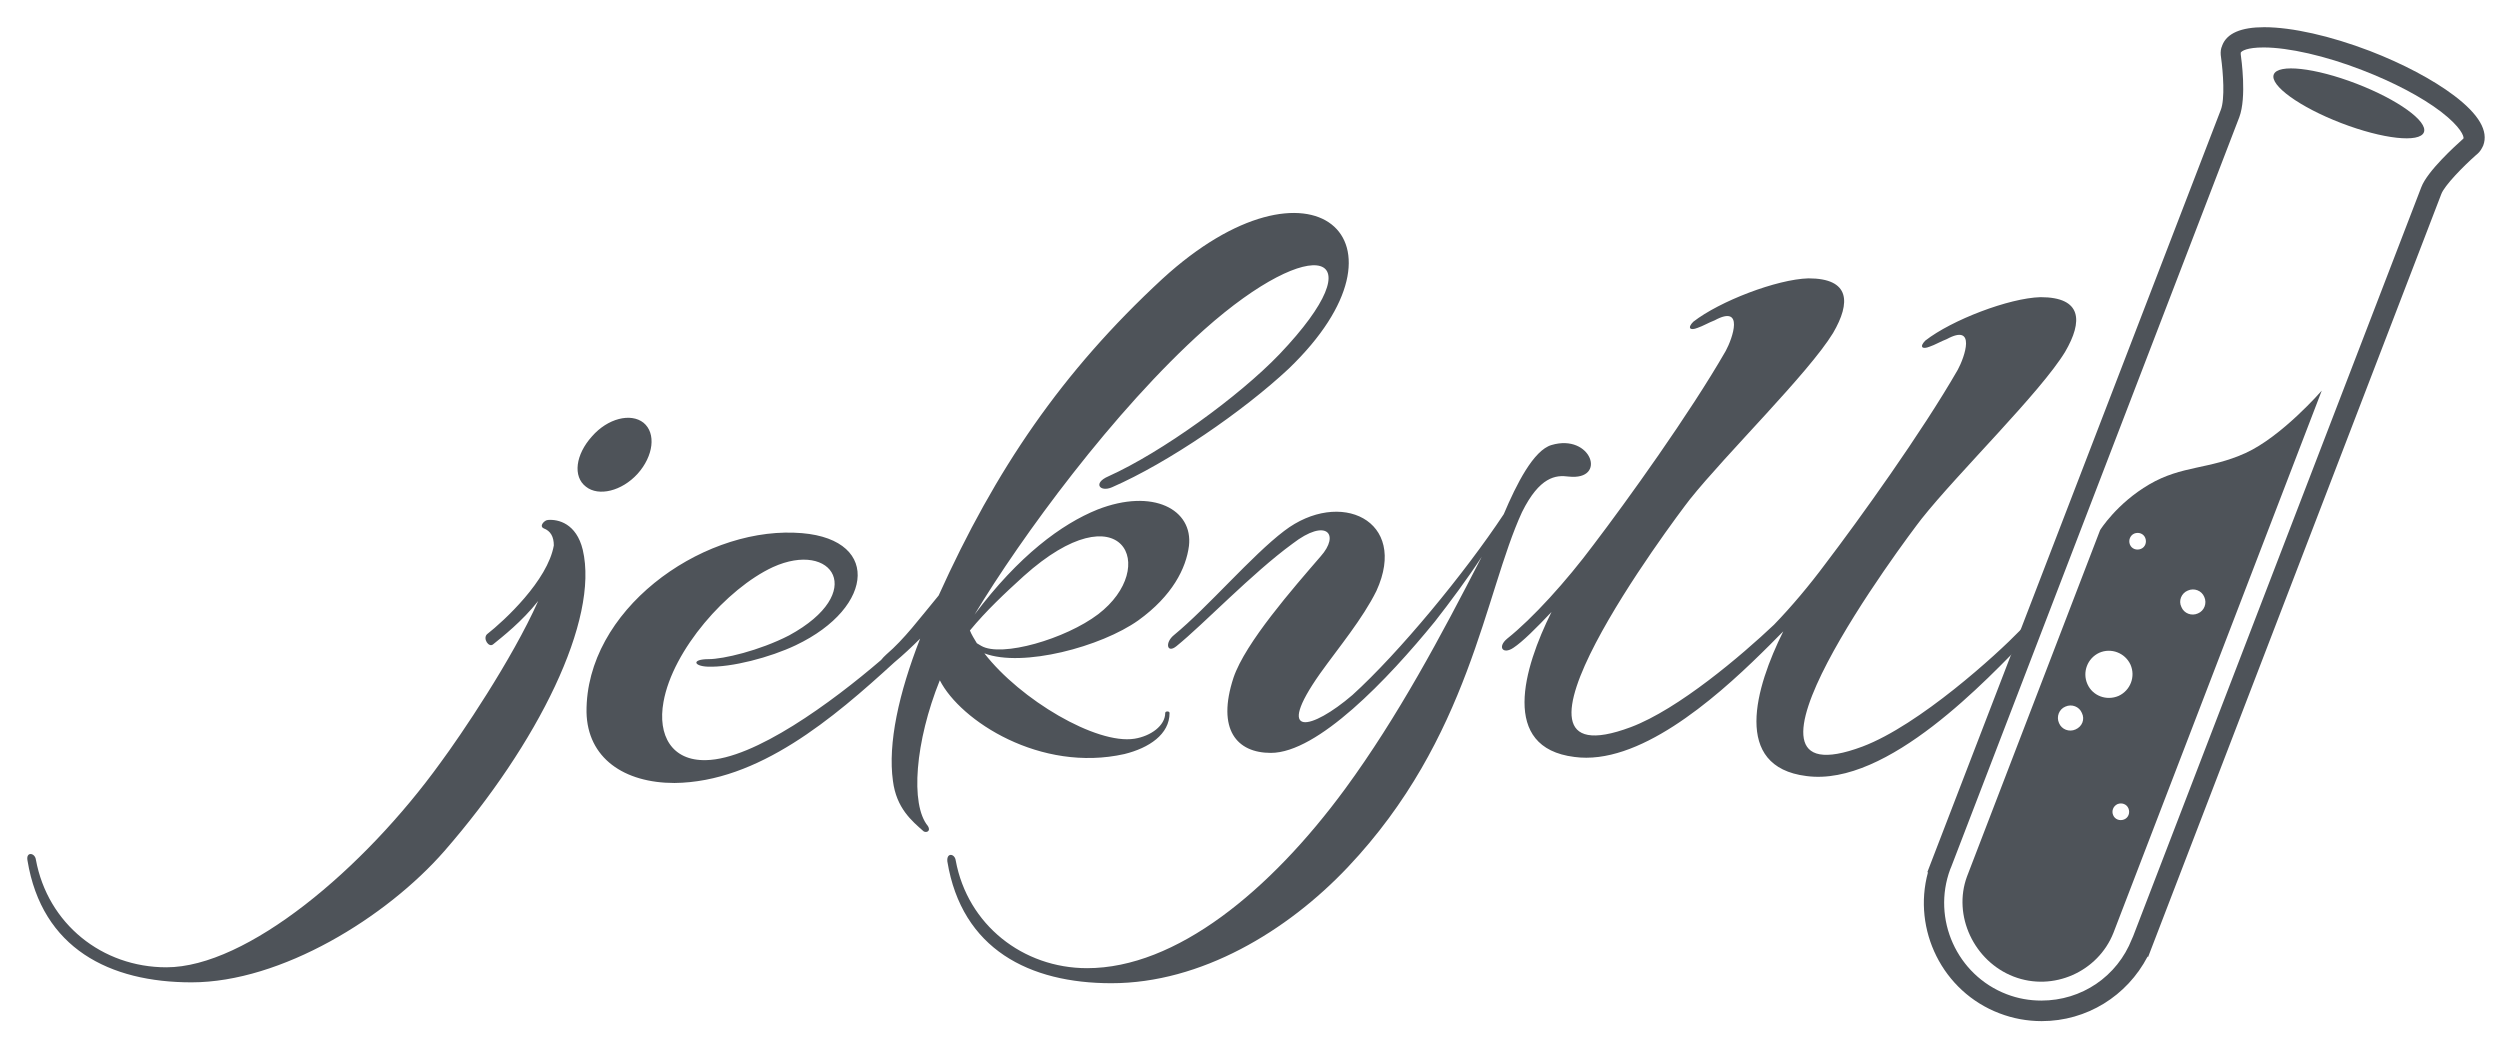
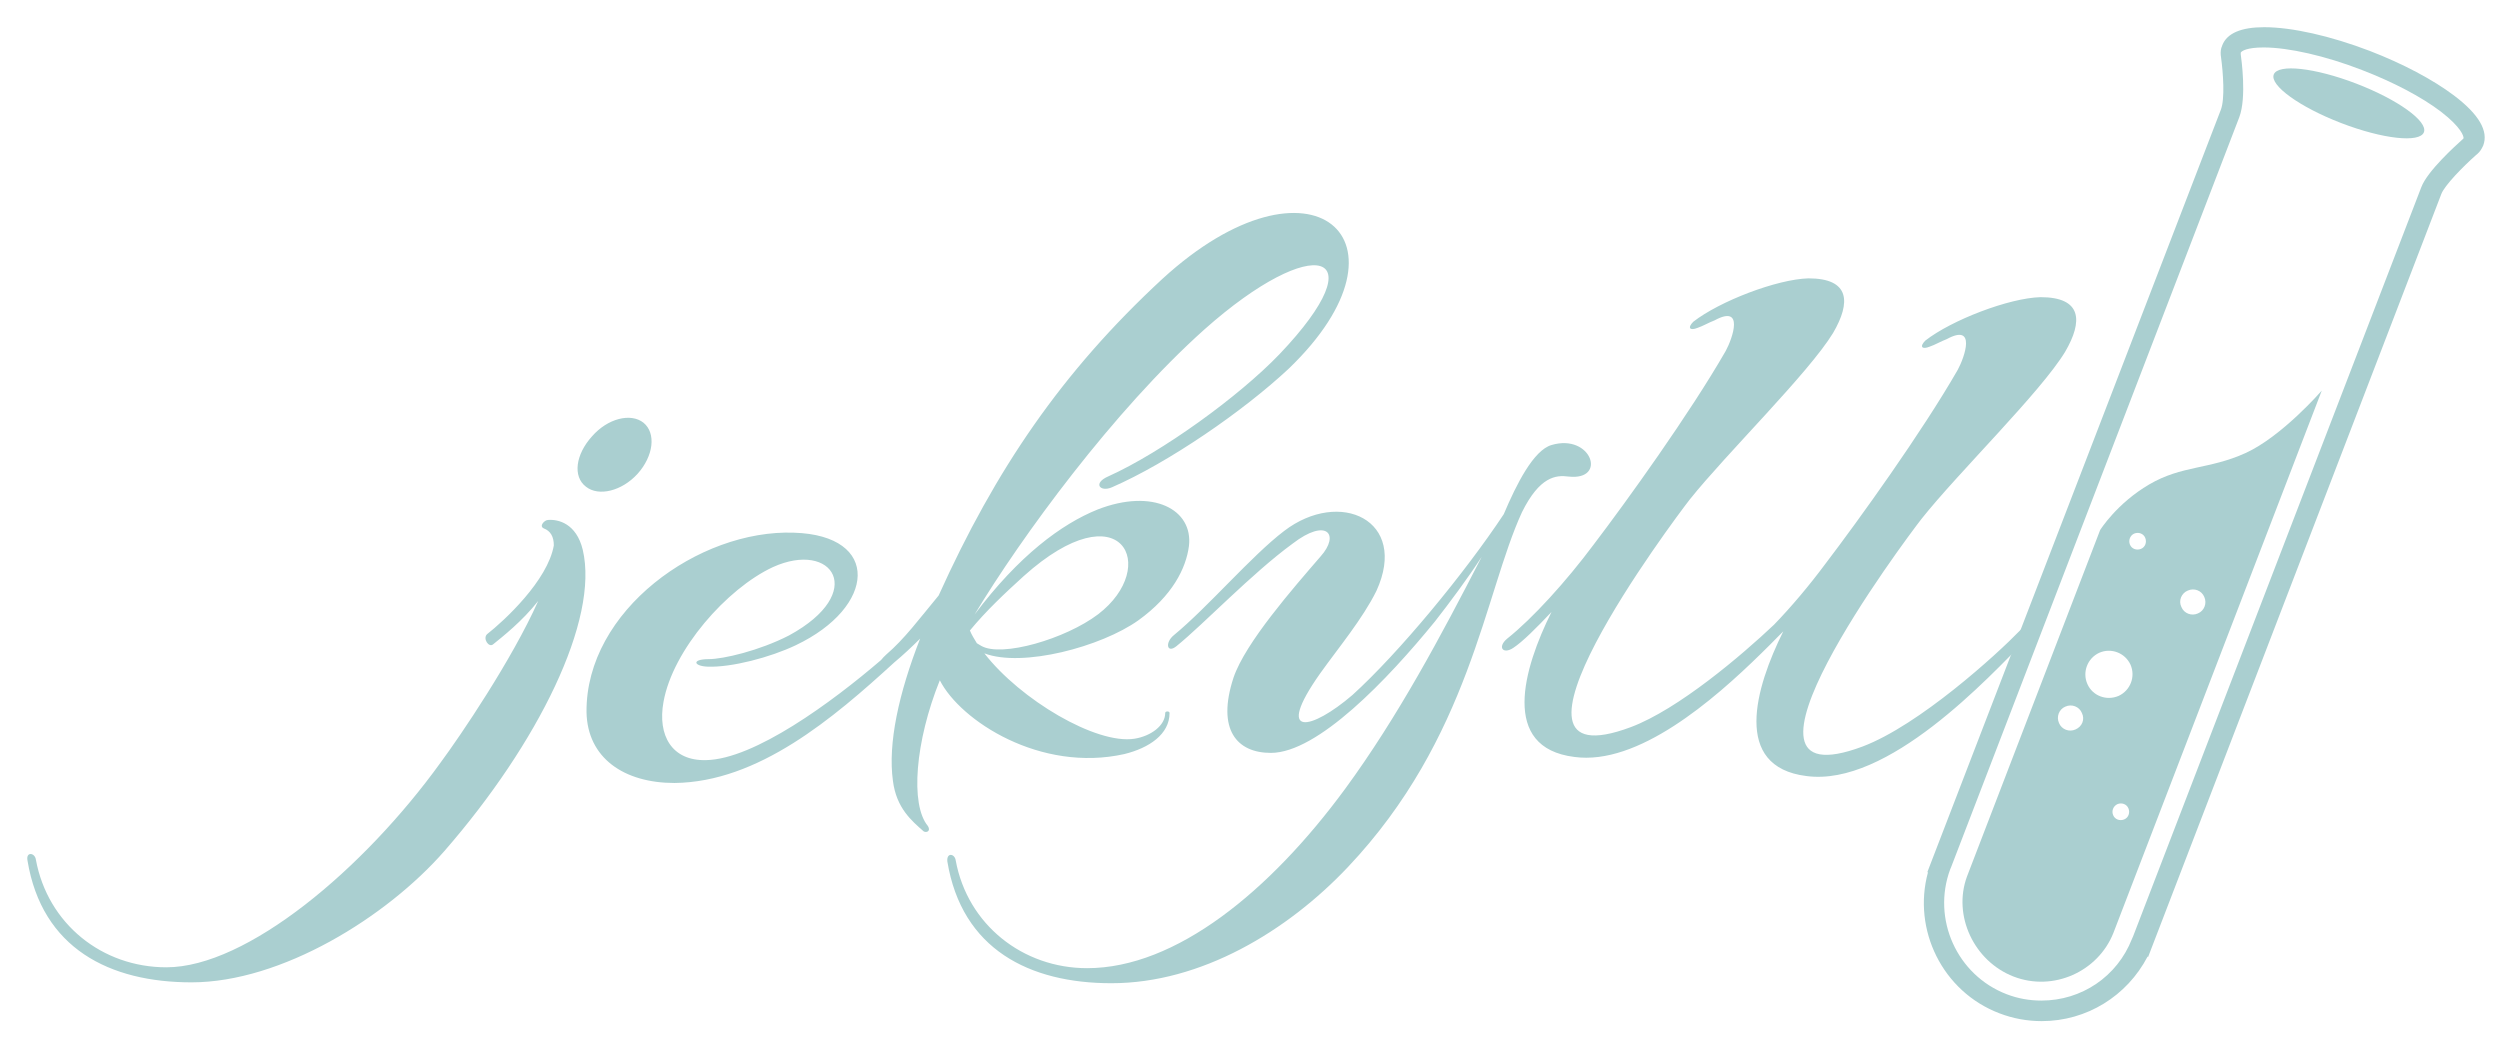
<svg xmlns="http://www.w3.org/2000/svg" version="1.1" viewBox="48 60 864 360">
-   <g fill="#4e5359">
+   <g fill="#aacfd0">
    <path d="m753.6 412.9c-5 0-9.9-0.9-14.6-2.7-19.7-7.5-30.1-28.9-24.7-48.7l-0.2-0.1 1.3-3.4 100.1-260c1.5-3.8 0.8-13 0.1-18.1-0.2-1.2-0.2-2.3 0.1-3.4l0.1-0.2c0.1-0.2 0.1-0.4 0.2-0.6 1.6-4.2 6.5-6.3 14.5-6.3 9.6 0 22.9 3 36.5 8.2 11.4 4.4 21.8 9.9 29.1 15.4 8.6 6.5 12 12.3 10.1 17.3l-0.3 0.6-0.1 0.2c-0.5 1-1.2 1.8-2.1 2.5-4.4 3.9-10.9 10.5-12 13.5l-101.3 263.6-0.2-0.1c-7.1 13.6-21 22.3-36.6 22.3zm-31.3-53.2l-0.3 0.7c-6.4 17.2 2.3 36.6 19.5 43.2 3.9 1.5 7.9 2.2 12 2.2 13.9 0 26.2-8.3 31.3-21.3l0.4-0.9 99.6-258.9c2.1-5.6 12-14.5 14-16.3l0.2-0.2c0.2-0.1 0.3-0.2 0.3-0.3l0.1-0.1c0.1-0.7-0.8-3.8-7.8-9.2-6.7-5.1-16.4-10.2-27.3-14.4-12.6-4.9-25.4-7.8-34-7.8-5.7 0-7.6 1.2-7.9 1.8v0.1 0.4 0.1c0.2 1.5 2.1 14.8-0.5 21.7l-99.6 259.2z" />
    <path d="m850.4 195s-13.8 15.9-26.4 21.6-21.9 4.2-33.2 10.8-17 15.8-17 15.8l-46 119.7c-5 13.5 2.4 29.3 16.1 34.6s29.2-1.7 34.5-15.1l72-187.4zm-46.3 69.1c2.2-1 4.8 0 5.7 2.2 1 2.2 0 4.8-2.2 5.7-2.2 1-4.8 0-5.7-2.2-1.1-2.2 0-4.8 2.2-5.7zm-18.5-19.7c1.5-0.6 3.2 0 3.8 1.5s0 3.2-1.5 3.8-3.2 0-3.8-1.5 0.1-3.2 1.5-3.8zm-20.3 67.7c-2.2 1-4.8 0-5.7-2.2-1-2.2 0-4.8 2.2-5.7 2.2-1 4.8 0 5.7 2.2 1.1 2.2 0.1 4.7-2.2 5.7zm4.1-15.7c-1.8-4.1 0-8.9 4.1-10.8 4.1-1.8 8.9 0 10.8 4.1 1.8 4.1 0 8.9-4.1 10.8-4.2 1.8-9 0-10.8-4.1zm10.4 41.5c1.5-0.6 3.2 0 3.8 1.5s0 3.2-1.5 3.8-3.2 0-3.8-1.5c-0.6-1.4 0-3.1 1.5-3.8z" />
    <ellipse rx="7.3" ry="27.8" transform="matrix(.359 -.9333 .9333 .359 461.77 863.82)" cy="95.7" cx="859.8" />
    <path d="m250.5 228.2c4.4 3.5 12.4 1.5 17.8-4.4 5.6-6.2 6.5-14.1 2.1-17.7-4.4-3.5-12.4-1.5-17.8 4.7-5.7 6.3-6.7 13.9-2.1 17.4zm-13.1 11.5c-1.2 0-3.2 2.1-1.5 2.9 2.4 0.9 3.5 2.9 3.5 5.9-2.1 12.1-17.1 26-23.1 30.7-1.5 1.5 0.6 4.7 2.1 3.5 3.2-2.6 10-7.9 15.6-15-9.1 20.4-26.9 46.6-33.7 55.8-26.6 36.9-67 70.8-94.8 70.8-22.2 0-41-15-45.1-37.2-0.3-2.4-3.5-2.9-2.9 0.3 5 30.4 28.4 42.1 56.7 42.1 31 0 67.4-22.5 87.4-45.4 32.4-37.2 53.5-79.9 47.8-104.1-2.2-9.1-8.5-10.6-12-10.3zm199.2 80.9c8.5-2.1 15.6-6.8 15.6-14.2 0-0.7-1.5-0.7-1.5 0 0 4.4-5 8-10.6 8.9-13.2 2.1-39.5-13.5-51.9-29.5 13.2 5 40.4-2.3 53.2-11.4 11.8-8.5 16.5-18 17.5-25.7 1.5-12.6-12.4-20.1-31.6-12.6-12.4 5-27.2 15.9-42.5 36.3 16.2-26.9 48.1-70.5 79.4-98.5 38.1-33.9 60.2-27.4 26 8.5-14.1 14.7-40.7 33.9-59.1 42.2-5.6 2.4-2.9 5.6 1.2 3.8 19.5-8.5 45.4-26.3 61.1-41 46.3-44.5 7.7-78.1-43.7-31-34.8 32.2-57.6 65.8-77.3 109.4-6.8 8.2-11.8 15-18.1 20.4-0.7 0.6-1.3 1.3-1.8 1.9-17 14.6-43.8 34.3-60.5 34.6-11.8 0.3-16.8-8.5-14.7-20.1 3.2-18 21.9-39.2 37.8-46.6 20.7-9.4 32.8 8.8 5.6 23.6-10.3 5.3-22.8 8.2-27.8 8.2-5.9 0-5.3 2.4-0.3 2.6 8.2 0.3 21.6-3.2 30.4-7.4 27.8-13.2 29.5-38-0.6-38.9-32.8-1.2-72 26.9-71.7 62 0.3 15.9 13 24.5 30.4 24.5 29-0.3 54.9-22.4 76-41.7 3-2.5 6-5.3 8.9-8.2-7.4 18.9-11.2 36.3-9.4 49.2 1.2 9.4 6.5 13.8 10.6 17.4 0.9 0.6 2.6 0 1.5-1.8-6.2-7.4-4.4-29.3 4.1-50.4 7.1 14 34.8 32 63.8 25.5zm-34.8-61.5c33.9-30.4 47.2-3.2 25.7 13.2-11.2 8.5-33.4 15-40.4 10.9l-1.5-0.9c-0.9-1.5-1.8-2.9-2.4-4.4 5.6-6.8 12.1-12.9 18.6-18.8zm188.3-34.4c13.5 1.5 7.9-15-5.9-10.9-6.2 1.8-12.1 13.5-16.5 23.9-13.5 20.4-36.3 48-52.3 62.5-14.1 12.1-27.2 15.3-11.2-7.4 6.5-9.1 14.7-18.9 19.5-28.6 11.2-24.5-12.7-35.4-31.9-20.7-11.2 8.5-26.3 26.3-38.1 36-3.2 2.6-2.4 6.5 0.9 3.8 9.4-7.6 26-25.1 40.1-35.4 11.8-9.1 16.5-3.2 9.7 4.4-9.4 10.9-26 29.8-30.1 41.9-5.9 18 1.2 26 12.9 26 16.2 0 40.4-25.4 56.7-45.4 5.3-6.8 11.2-14.7 16.2-22.4-14.1 27.4-28.9 55.2-47.2 80.2-26 35.4-58.5 62-89.2 62-22.2 0-41.3-15-45.4-37.2-0.3-2.4-3.2-2.9-2.9 0.3 5 30.4 28.4 42.1 56.7 42.1 31 0 60.8-18 81.7-40.1 42.2-44.6 47.3-94.7 60.2-122.7 6.1-12.3 11.7-12.9 16.1-12.3zm171.6-43.1c6.2-10.6 5.9-18.9-8.5-18.9-10.9 0.3-30.7 7.9-39.8 15-2.1 2.1-1.2 3.2 1.5 2.1 1.8-0.6 3.8-1.8 5.9-2.6 10.3-5.6 6.2 6.2 3.8 10.6-12.4 21.6-34.2 51.9-45.7 67-5.5 7.4-11.7 14.8-17.8 21.1-11.1 10.5-33 29.2-49.5 35.4-53.8 20.1 14.7-71.4 20.4-78.7 12.7-15.9 41-43.6 49.5-57.5 6.2-10.6 5.9-18.9-8.5-18.9-10.9 0.3-30.7 7.9-39.8 15-2.1 2.1-1.2 3.2 1.5 2.1 1.8-0.6 3.8-1.8 5.9-2.6 10.3-5.6 6.2 6.2 3.8 10.6-12.4 21.6-34.2 51.9-45.7 67-9.4 12.6-21 25.4-29.8 32.4-3.5 2.9-1.5 5.6 2.1 3.2 3.2-2.1 7.9-6.8 13.2-12.4-9.7 19.5-17.8 46.9 7.9 50.1 21.9 3 47.9-19.4 64.7-35.9 1.8-1.8 3.9-3.8 6-6l1.5-1.5c-9.7 19.5-17.7 46.8 8 50 28.1 3.8 62.9-33.9 76.4-47.7 2.6-2.6 1.8-7.1-2.6-2.6-7.9 8.2-34.8 32.7-54.4 40.1-53.8 20.1 14.7-71.4 20.4-78.7 12.7-16 41.1-43.7 49.6-57.7z" />
  </g>
</svg>
